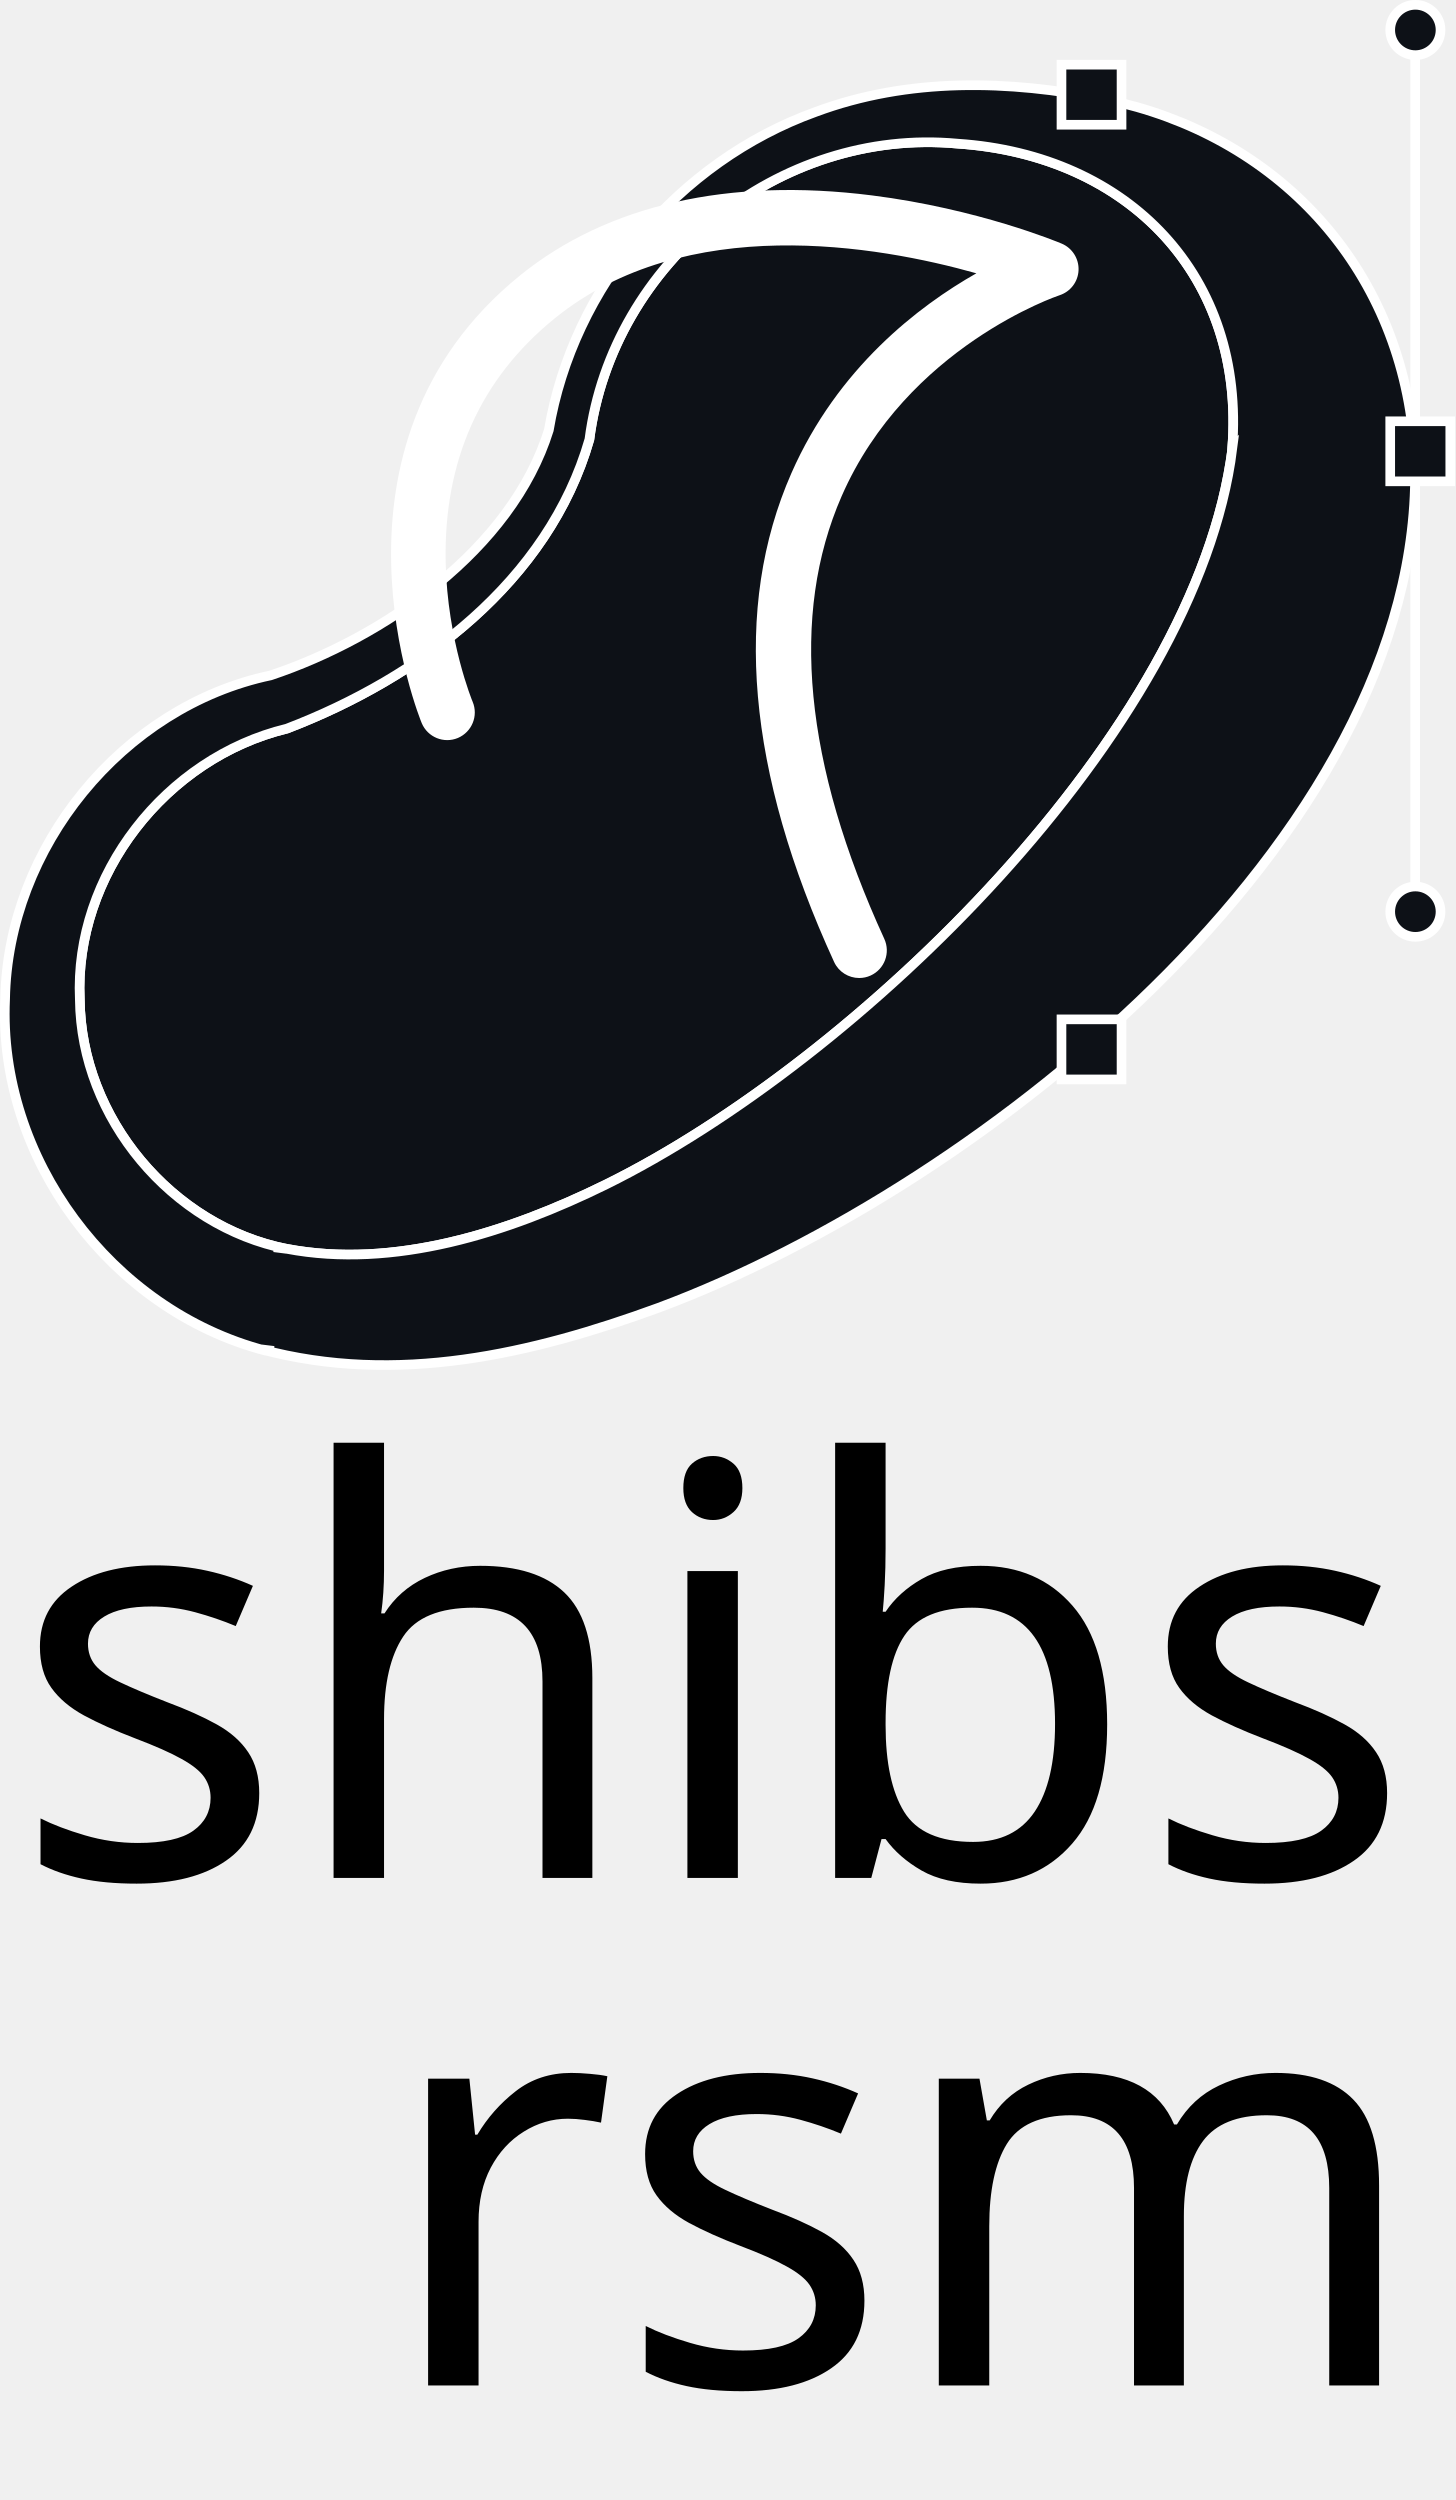
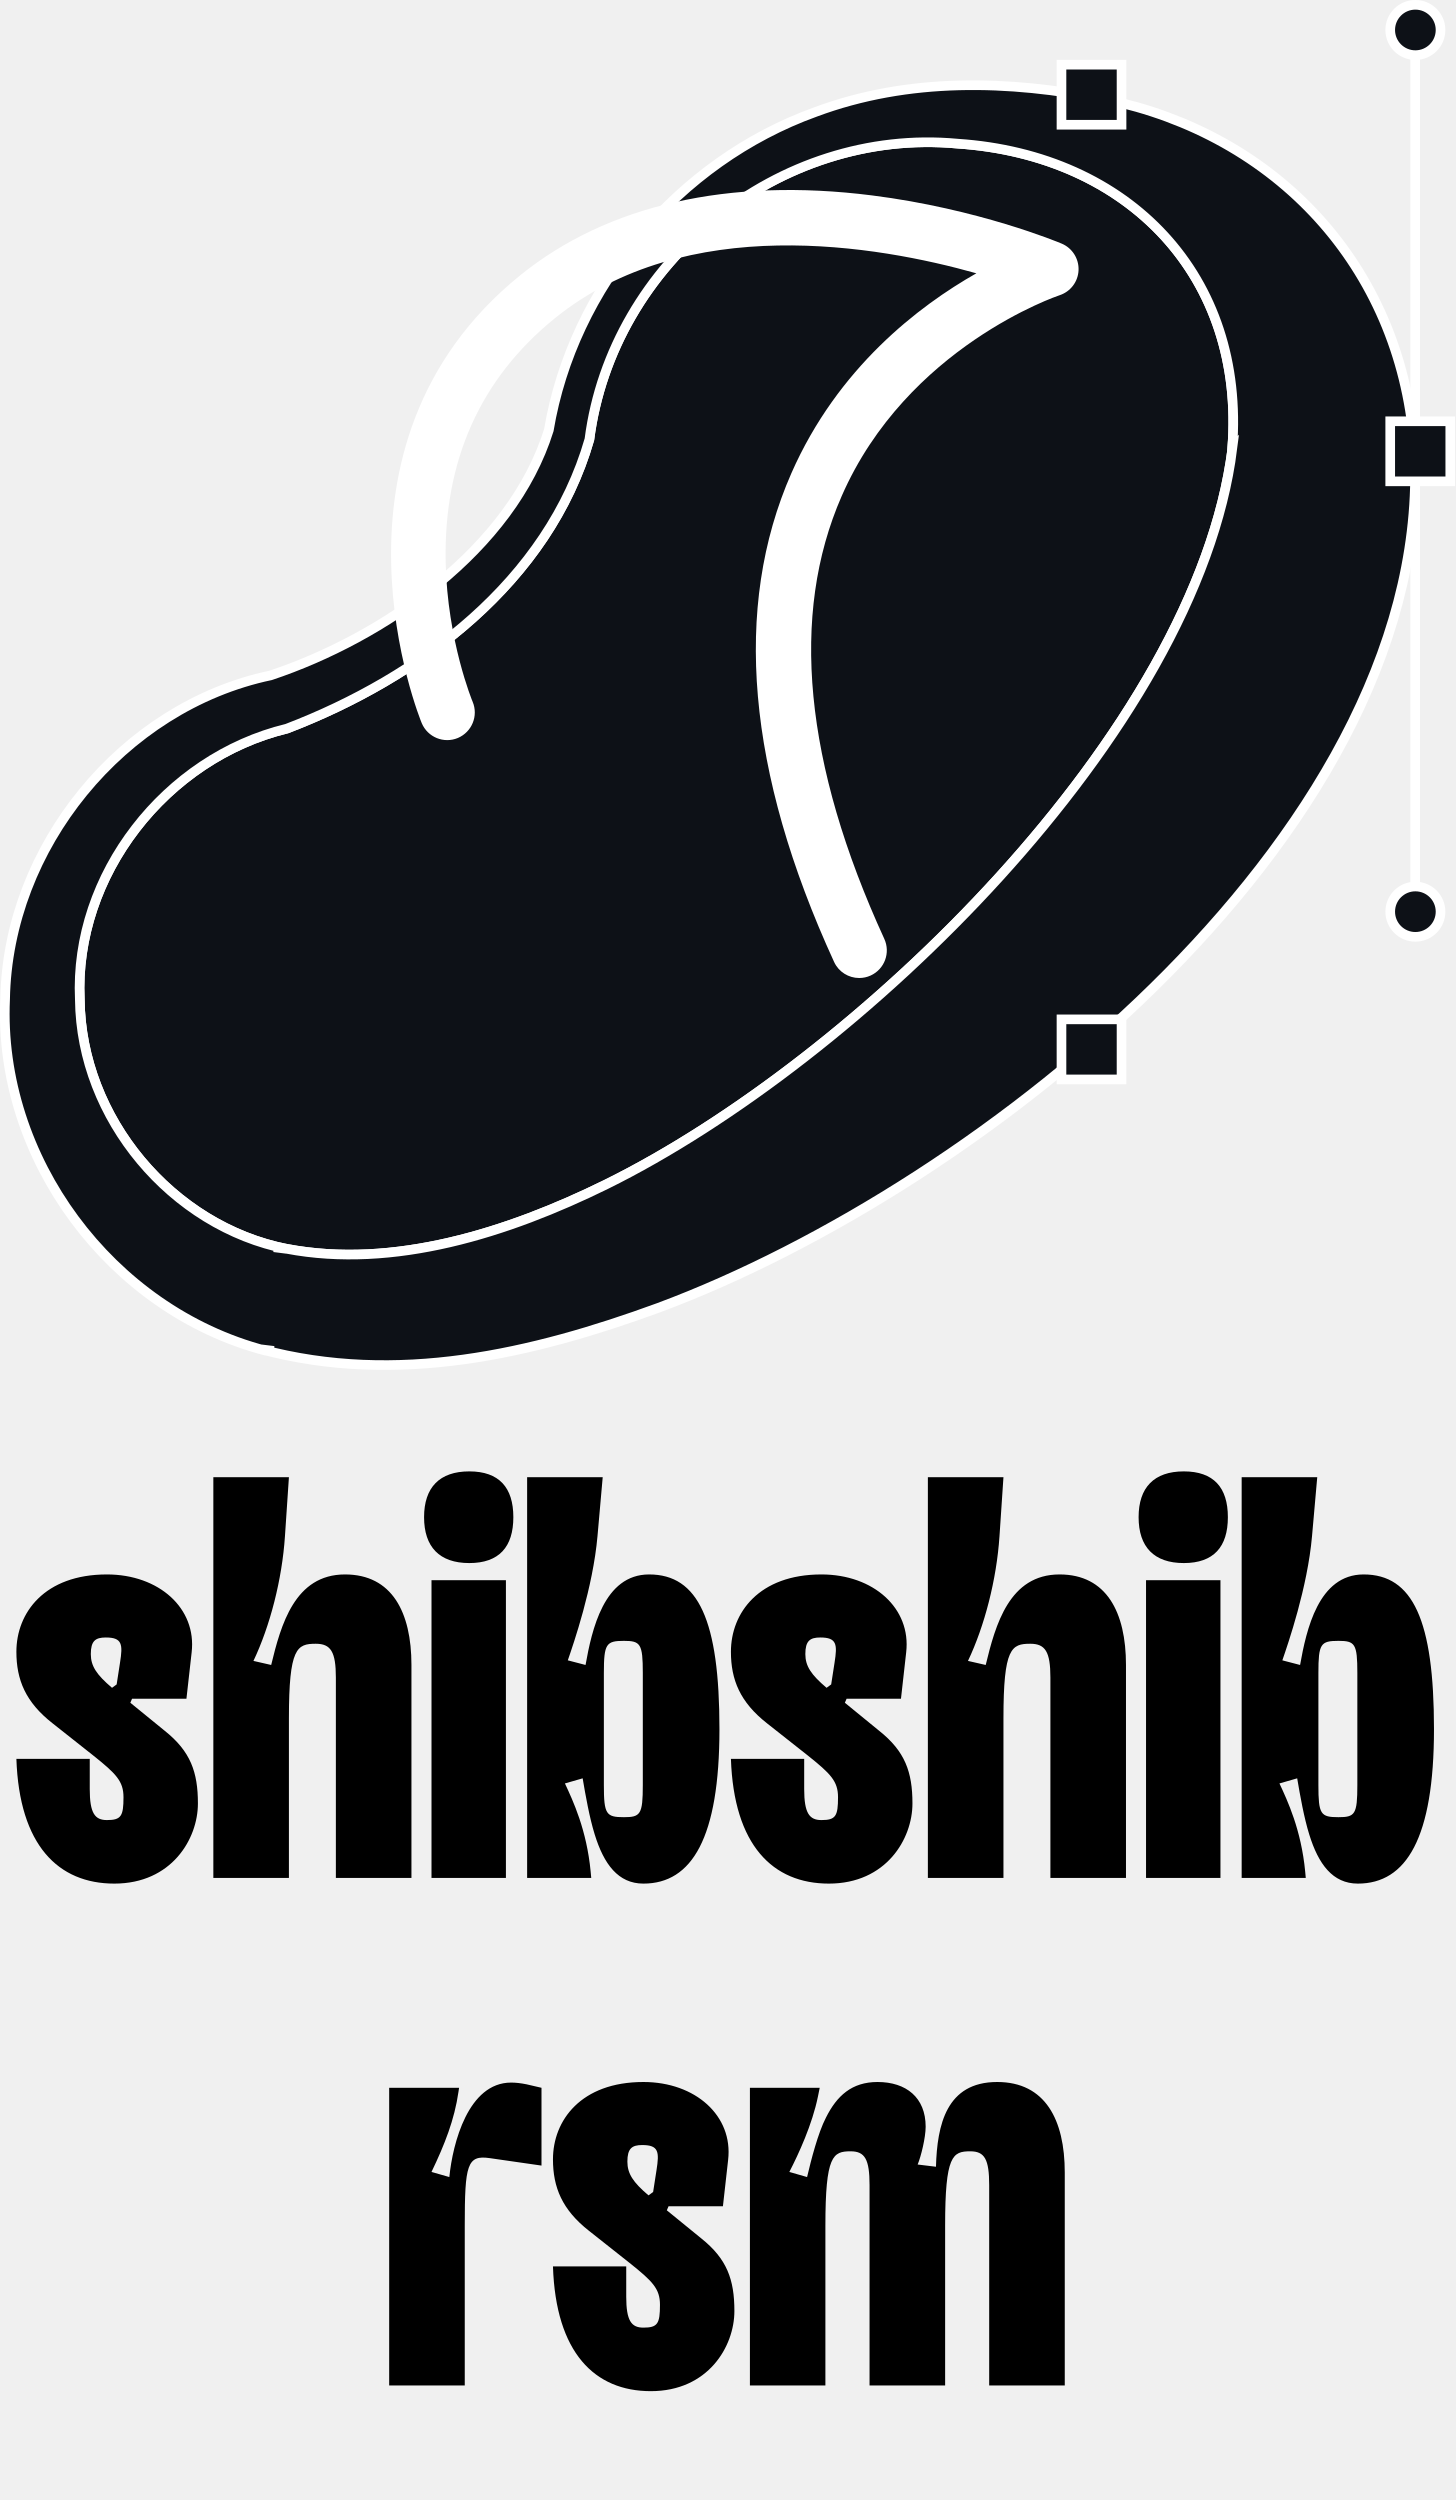
<svg xmlns="http://www.w3.org/2000/svg" id="Layer_2" data-name="Layer 2" viewBox="0 0 150.94 259.33">
  <defs>
    <style>
      .cls-1 {
        fill: #fff;
      }

      .cls-2 {
        fill: #0d1117;
      }

      .cls-2, .cls-3 {
        stroke: #fff;
        stroke-miterlimit: 10;
      }

      .cls-3 {
        fill: none;
      }

      .cls-4 {
-         font-family: NobulinaDemo-Inktrap, 'Nobulina Demo';
-         font-size: 59.39px;
      }
    </style>
  </defs>
  <g id="Layer_1-2" data-name="Layer 1">
    <g>
-       <text class="cls-4" transform="translate(1.11 194.8)">
-         <tspan x="0" y="0">shibshib</tspan>
-       </text>
-       <text class="cls-4" transform="translate(39.36 247.45)">
-         <tspan x="0" y="0">rsm</tspan>
-       </text>
+       <path class="cls-4" d="M11.09 163.32C4.61 163.32 1.7 167.3 1.7 171.34C1.7 174.25 2.65 176.57 5.45 178.76L9.66 182.09C12.04 183.99 12.81 184.76 12.81 186.43C12.81 188.39 12.57 188.8 11.09 188.8C9.84 188.8 9.31 188.09 9.31 185.59V182.45H1.7C2 191.41 6.04 195.39 11.86 195.39C17.8 195.39 20.53 190.76 20.53 187.08C20.53 183.81 19.76 181.67 17.09 179.54L13.52 176.63L13.7 176.21H19.34L19.88 171.4C20.41 166.83 16.49 163.32 11.09 163.32ZM11.62 175.08C10.02 173.72 9.42 172.83 9.42 171.58C9.42 170.21 9.9 169.86 10.97 169.86C12.69 169.86 12.75 170.57 12.45 172.47L12.1 174.73ZM28.13 172.71 26.29 172.29C28.01 168.67 29.26 163.86 29.56 159.34L29.97 153.23H22.13V194.8H29.97V178.23C29.97 170.93 30.8 170.51 32.76 170.51C34.31 170.51 34.84 171.34 34.84 174.01V194.8H42.68V172.71C42.68 167.24 40.66 163.32 35.79 163.32C30.57 163.32 29.14 168.55 28.13 172.71ZM48.68 152.63C45.59 152.63 43.99 154.3 43.99 157.38C43.99 160.47 45.59 162.14 48.68 162.14C51.77 162.14 53.25 160.47 53.25 157.38C53.25 154.3 51.77 152.63 48.68 152.63ZM44.76 163.92V194.8H52.48V163.92ZM60.74 172.71 58.9 172.23C59.49 170.51 61.51 164.69 61.98 159.34L62.52 153.23H54.68V194.8H61.33L61.27 194.15C60.86 189.81 59.43 186.78 58.6 185L60.44 184.47C60.74 186.25 61.15 188.56 61.69 190.29C62.64 193.37 64.12 195.39 66.74 195.39C71.78 195.39 74.63 190.64 74.63 179.36C74.63 168.07 72.44 163.32 67.33 163.32C62.64 163.32 61.39 169.08 60.74 172.71ZM64.72 170.21C66.44 170.21 66.68 170.51 66.68 173.54V185.18C66.68 188.21 66.44 188.5 64.72 188.5C62.88 188.5 62.64 188.21 62.64 185.18V173.54C62.64 170.51 62.88 170.21 64.72 170.21ZM85.21 163.32C78.73 163.32 75.82 167.3 75.82 171.34C75.82 174.25 76.77 176.57 79.56 178.76L83.78 182.09C86.16 183.99 86.93 184.76 86.93 186.43C86.93 188.39 86.69 188.8 85.21 188.8C83.96 188.8 83.42 188.09 83.42 185.59V182.45H75.82C76.12 191.41 80.16 195.39 85.98 195.39C91.92 195.39 94.65 190.76 94.65 187.08C94.65 183.81 93.88 181.67 91.2 179.54L87.64 176.63L87.82 176.21H93.46L94 171.4C94.53 166.83 90.61 163.32 85.21 163.32ZM85.74 175.08C84.14 173.72 83.54 172.83 83.54 171.58C83.54 170.21 84.02 169.86 85.09 169.86C86.81 169.86 86.87 170.57 86.57 172.47L86.22 174.73ZM102.25 172.71 100.41 172.29C102.13 168.67 103.38 163.86 103.68 159.34L104.09 153.23H96.25V194.8H104.09V178.23C104.09 170.93 104.92 170.51 106.88 170.51C108.43 170.51 108.96 171.34 108.96 174.01V194.8H116.8V172.71C116.8 167.24 114.78 163.32 109.91 163.32C104.69 163.32 103.26 168.55 102.25 172.71ZM122.8 152.63C119.71 152.63 118.11 154.3 118.11 157.38C118.11 160.47 119.71 162.14 122.8 162.14C125.89 162.14 127.37 160.47 127.37 157.38C127.37 154.3 125.89 152.63 122.8 152.63ZM118.88 163.92V194.8H126.6V163.92ZM134.86 172.71 133.02 172.23C133.61 170.51 135.63 164.69 136.1 159.34L136.64 153.23H128.8V194.8H135.45L135.39 194.15C134.98 189.81 133.55 186.78 132.72 185L134.56 184.47C134.86 186.25 135.27 188.56 135.81 190.29C136.76 193.37 138.24 195.39 140.85 195.39C145.9 195.39 148.75 190.64 148.75 179.36C148.75 168.07 146.56 163.32 141.45 163.32C136.76 163.32 135.51 169.08 134.86 172.71ZM138.84 170.21C140.56 170.21 140.8 170.51 140.8 173.54V185.18C140.8 188.21 140.56 188.5 138.84 188.5C136.99 188.5 136.76 188.21 136.76 185.18V173.54C136.76 170.51 136.99 170.21 138.84 170.21Z" />
+       <path class="cls-4" d="M46.61 225.83 44.76 225.3C46.13 222.45 47.14 219.89 47.56 216.98L47.62 216.57H40.37V247.45H48.21V230.88C48.21 224.53 48.45 223.52 50.82 223.87L56.17 224.64V216.57L54.62 216.21C54.03 216.09 53.49 216.03 53.02 216.03C48.57 216.03 46.96 222.33 46.61 225.83ZM66.74 215.97C60.27 215.97 57.36 219.95 57.36 223.99C57.36 226.9 58.31 229.22 61.1 231.41L65.31 234.74C67.69 236.64 68.46 237.41 68.46 239.08C68.46 241.04 68.22 241.45 66.74 241.45C65.49 241.45 64.96 240.74 64.96 238.24V235.1H57.36C57.65 244.06 61.69 248.04 67.51 248.04C73.45 248.04 76.18 243.41 76.18 239.73C76.18 236.46 75.41 234.32 72.74 232.19L69.17 229.28L69.35 228.86H74.99L75.53 224.05C76.06 219.48 72.14 215.97 66.74 215.97ZM67.27 227.73C65.67 226.37 65.08 225.48 65.08 224.23C65.08 222.86 65.55 222.51 66.62 222.51C68.34 222.51 68.4 223.22 68.1 225.12L67.75 227.38ZM97.09 224.76 95.19 224.53C95.54 223.69 96.02 221.73 96.02 220.61C96.02 217.58 94 215.97 91.03 215.97C88.36 215.97 86.81 217.4 85.68 219.66C84.85 221.26 84.14 224.05 83.72 225.83L81.88 225.3C82.83 223.46 84.26 220.37 84.85 217.46L85.03 216.57H77.79V247.45H85.62V230.88C85.62 223.58 86.4 223.16 88.24 223.16C89.72 223.16 90.2 223.99 90.2 226.66V247.45H98.04V230.88C98.04 223.58 98.81 223.16 100.65 223.16C102.14 223.16 102.61 223.99 102.61 226.66V247.45H110.45V225.36C110.45 219.89 108.43 215.97 103.44 215.97C98.16 215.97 97.21 220.43 97.09 224.76Z" />
      <g>
        <path class="cls-2" d="M127.82,46.52c1.4-17.86-10.73-30.44-28.49-31.62-18.5-1.73-35.82,12.28-38.19,30.68-4.24,14.75-17.59,24.72-31.38,30-12.56,3.04-22.09,15.21-21.48,28.1.12,12.32,9.58,23.53,21.47,25.87,0,0-1.33-.17-1.33-.17,0,0,.41-.02.42-.02,0,0,.89.18.89.18,11.1,2.12,22.97-1.67,33.13-6.67,25.96-12.81,61.28-46.93,64.98-76.37h0Z" />
        <line class="cls-3" x1="146.8" y1="2.07" x2="146.8" y2="94.57" />
        <path class="cls-2" d="M146.68,45.92c2.71,39.63-44.74,77.23-78.35,89.73-13.14,4.81-27.17,8.08-41.23,4.32,0,0,1.3.16,1.3.16,0,0-.86-.03-.87-.03C11.46,135.9-.22,120.08.53,103.65c.27-15.74,12.16-30.35,27.54-33.59,11.7-3.9,24.99-13.01,28.86-25.44,2.51-14.91,13.44-27.87,27.65-33,9.64-3.59,20.02-3.34,30.1-1.31,17.72,3.64,30.48,17.26,31.99,35.62h0ZM127.82,46.52c1.4-17.86-10.73-30.44-28.49-31.62-18.5-1.73-35.82,12.28-38.19,30.68-4.24,14.75-17.59,24.72-31.38,30-12.56,3.04-22.09,15.21-21.48,28.1.12,12.32,9.58,23.53,21.47,25.87,0,0-1.33-.17-1.33-.17,0,0,.41-.02.42-.02,0,0,.89.18.89.18,11.1,2.12,22.97-1.67,33.13-6.67,25.96-12.81,61.28-46.93,64.98-76.37h0Z" />
        <path class="cls-1" d="M89.12,101.45c-1.08,0-2.12-.62-2.6-1.67-9.05-19.73-10.54-36.79-4.43-50.69,4.81-10.94,13.22-17.35,19.19-20.74-10.23-2.88-30.11-6.36-43.72,4.66-7.74,6.27-11.55,14.79-11.33,25.32.17,8.1,2.77,14.41,2.8,14.47.61,1.46-.08,3.13-1.53,3.75-1.46.61-3.13-.07-3.75-1.53-.12-.28-11.75-28.68,10.21-46.46,9.02-7.3,21.64-10.17,36.49-8.29,11.01,1.39,19.33,4.85,19.68,5,1.1.46,1.8,1.57,1.75,2.76-.05,1.2-.84,2.23-1.98,2.6-.15.05-15.81,5.33-22.59,20.83-5.39,12.33-3.9,27.78,4.42,45.93.66,1.44.03,3.14-1.41,3.8-.39.18-.79.26-1.19.26Z" />
        <rect class="cls-2" x="110.11" y="6.71" width="6.23" height="6.23" />
        <rect class="cls-2" x="110.11" y="105.74" width="6.23" height="6.23" />
        <circle class="cls-2" cx="146.82" cy="3.11" r="2.61" />
        <circle class="cls-2" cx="146.82" cy="94.57" r="2.61" />
        <rect class="cls-2" x="144.21" y="43.7" width="6.23" height="6.23" />
      </g>
    </g>
  </g>
</svg>
